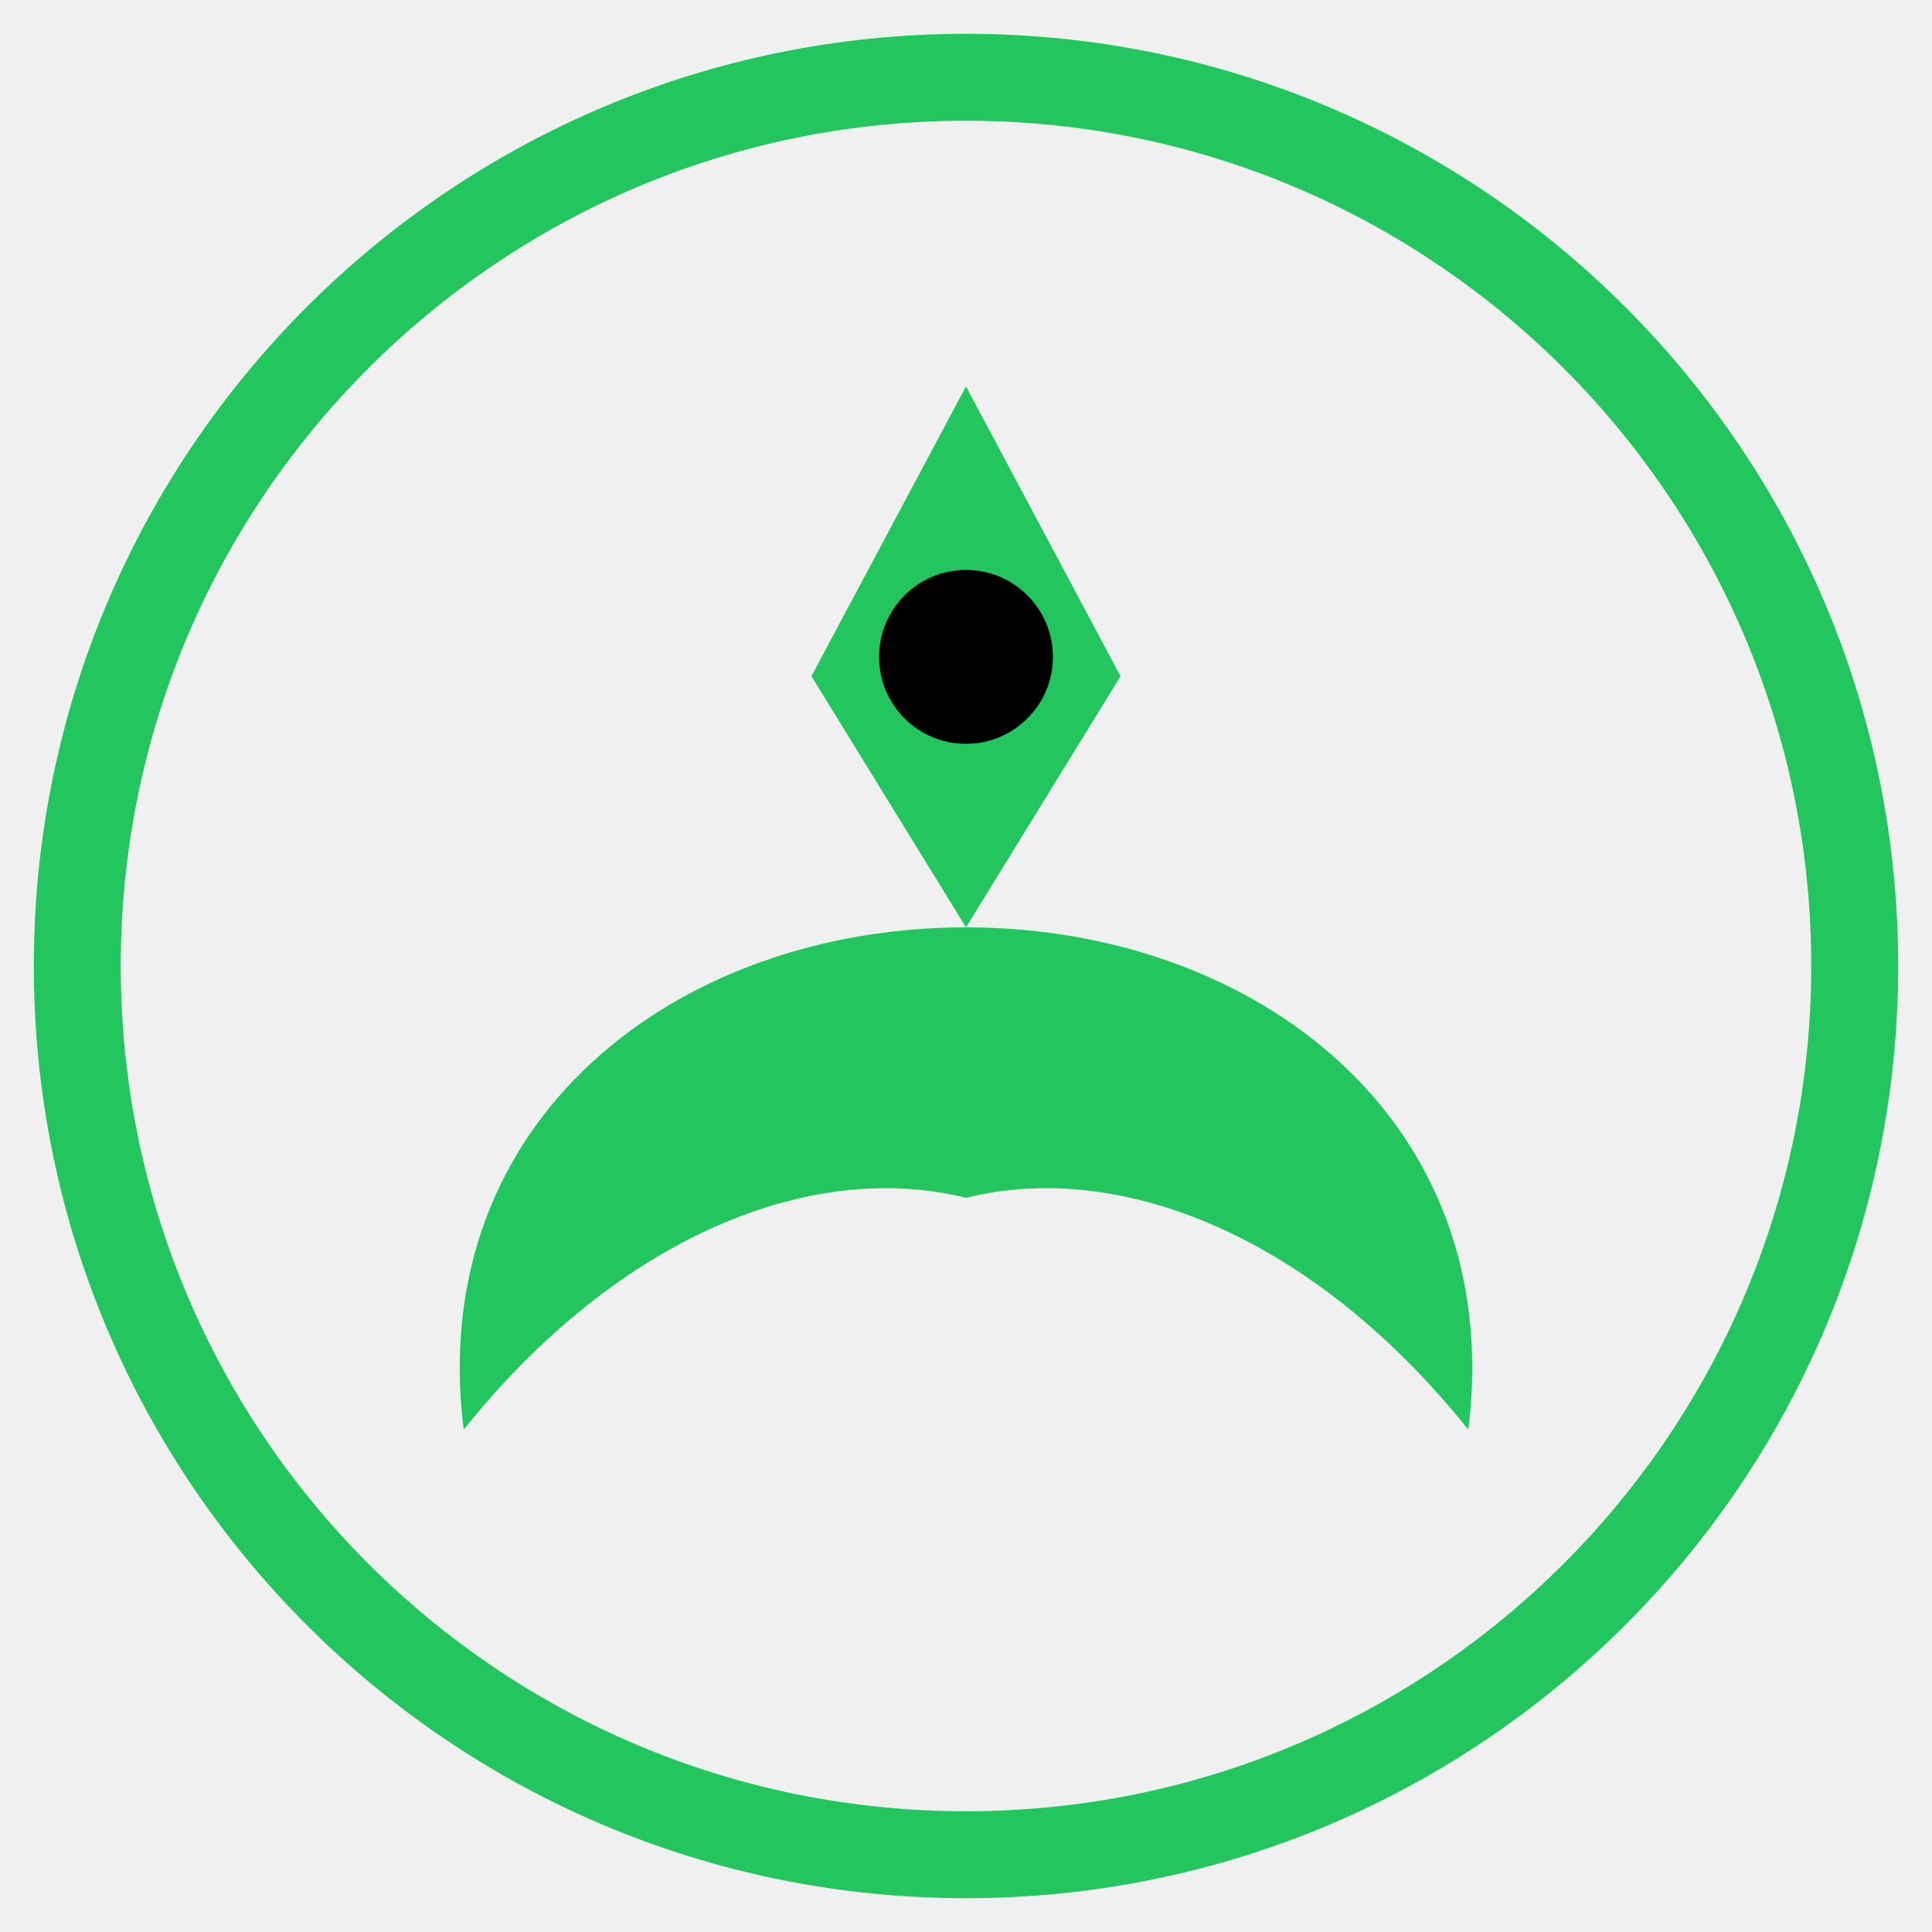
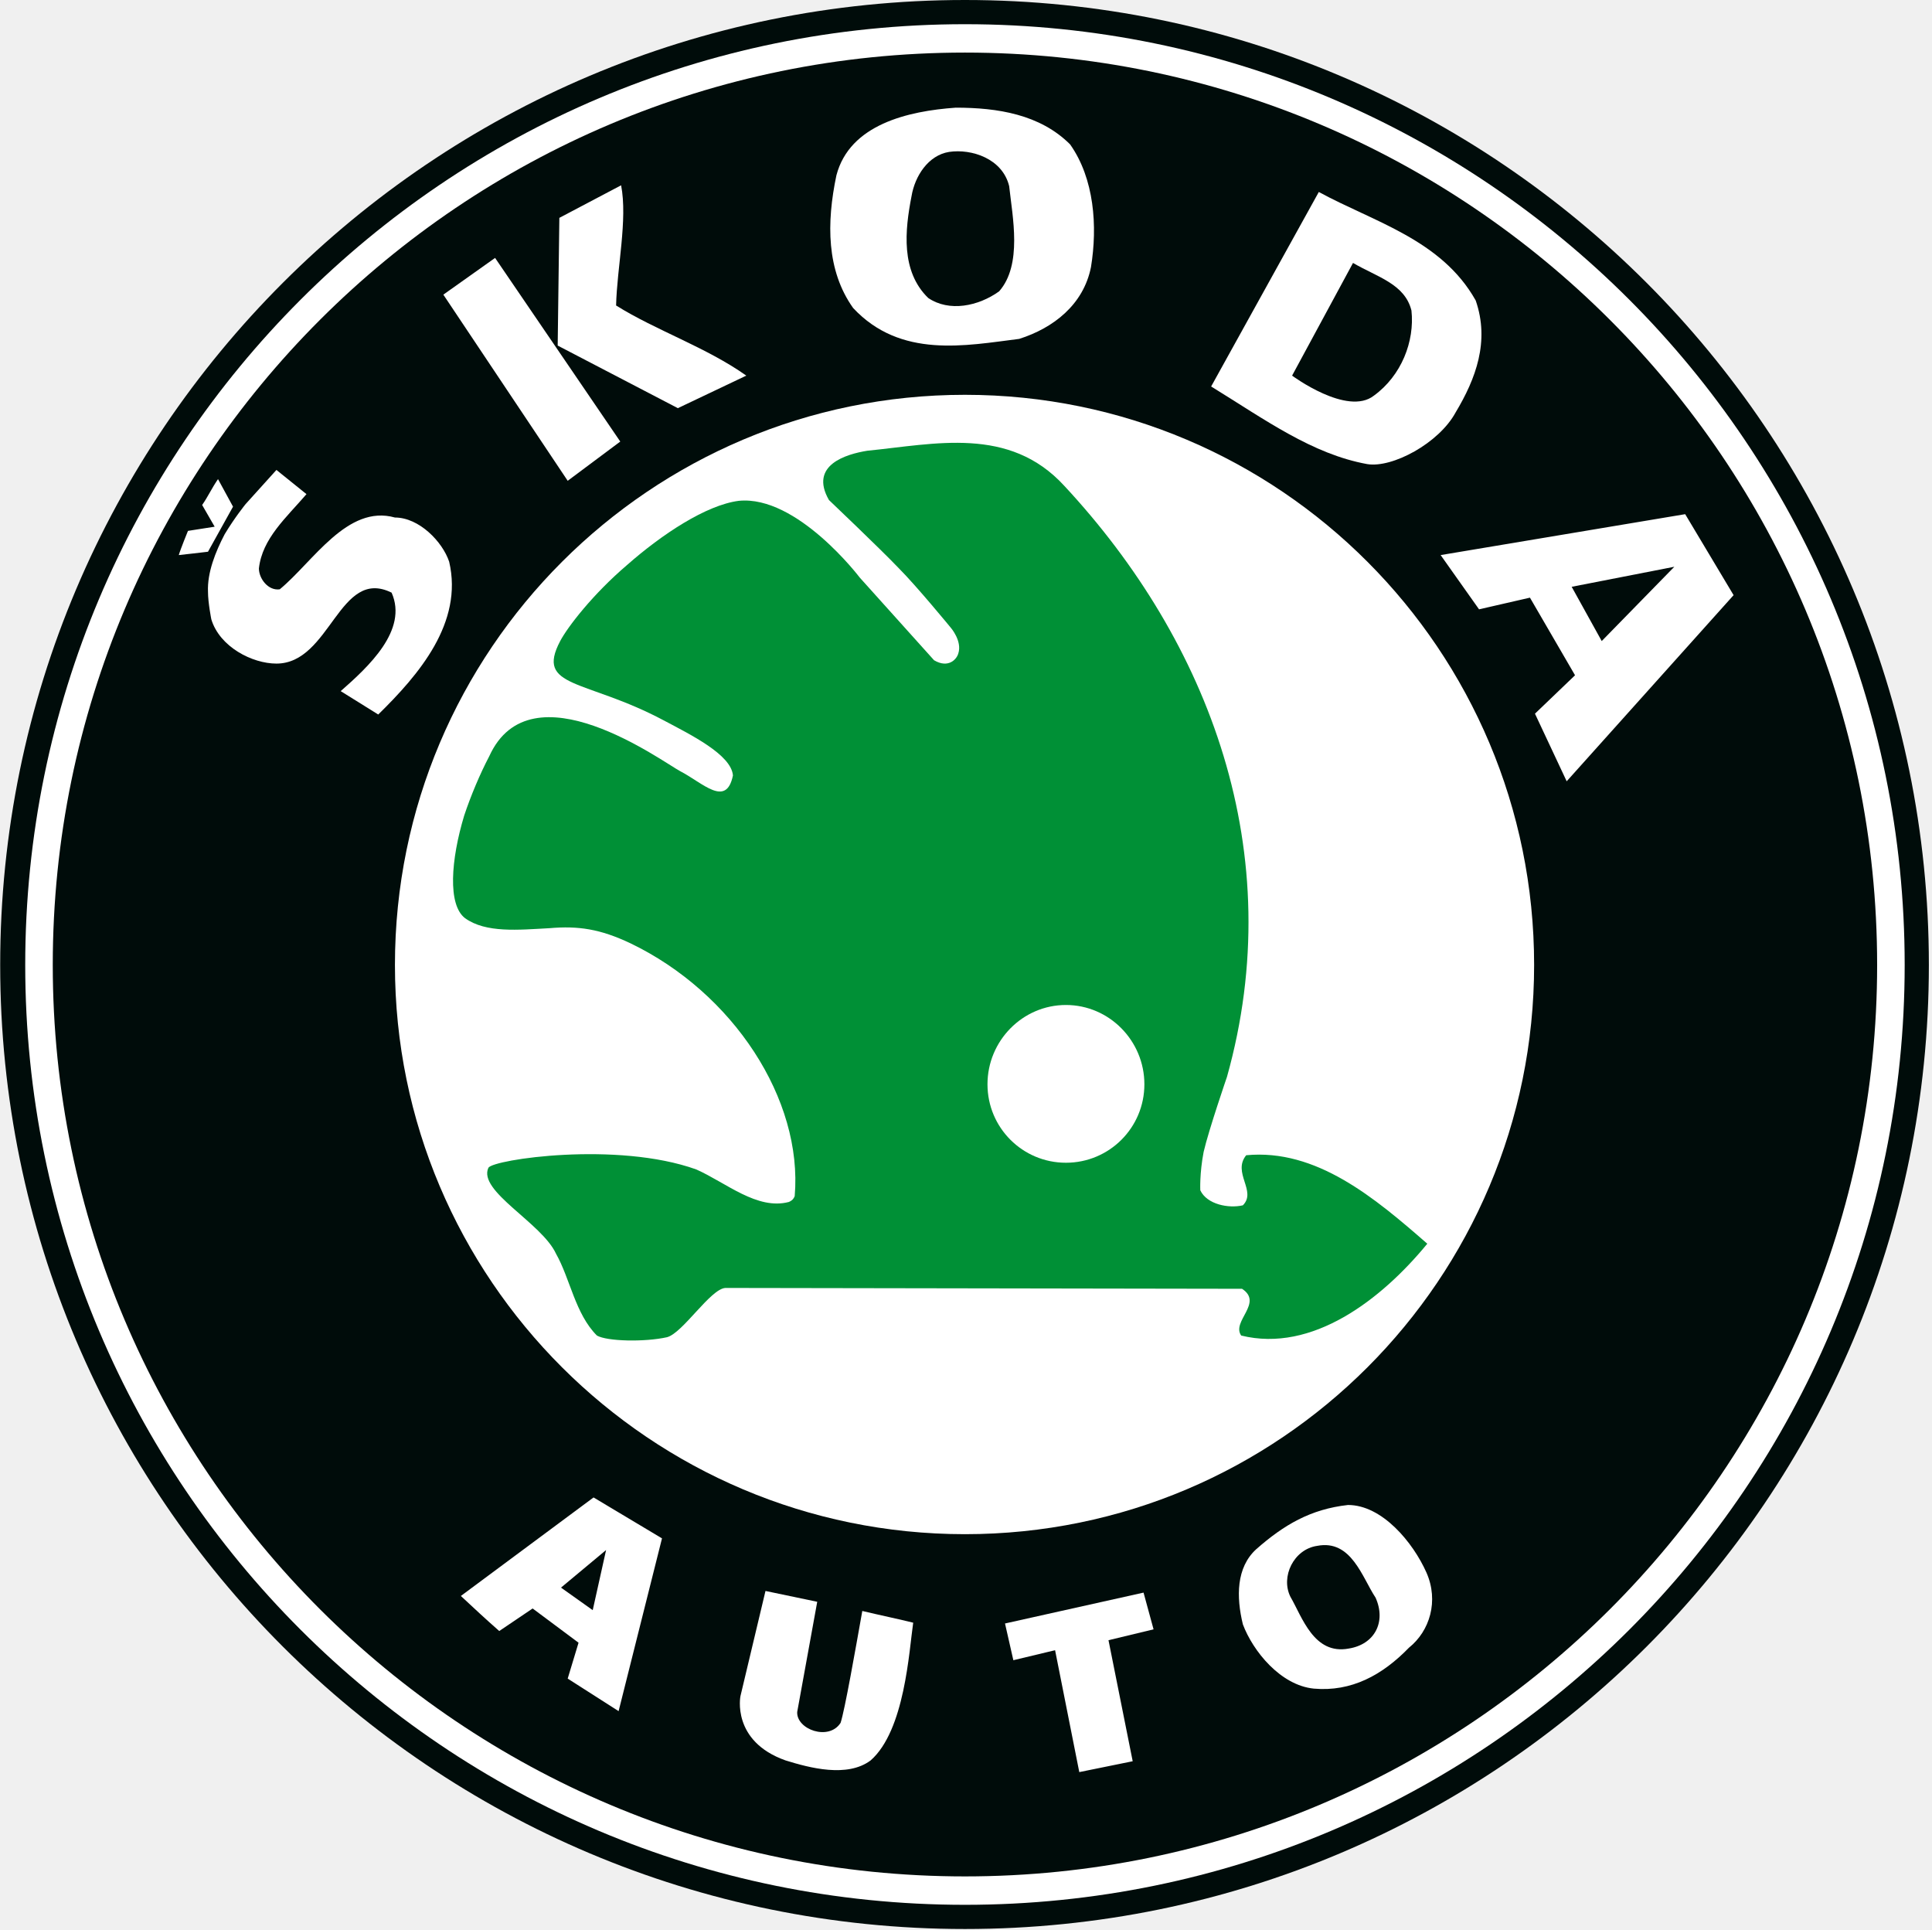
- <svg xmlns="http://www.w3.org/2000/svg" viewBox="0 0 100 100" width="100" height="100">
-   <circle cx="50" cy="50" r="46" fill="none" stroke="#22c55e" stroke-width="4.5" />
-   <path d="M50 20 L58 35 L50 48 L42 35 Z" fill="#22c55e" />
-   <circle cx="50" cy="34" r="4.5" fill="#000000" />
-   <path d="M50 48 C65 48 78 58 76 74 C68 64 58 60 50 62 C42 60 32 64 24 74 C22 58 35 48 50 48 Z" fill="#22c55e" />
+ <svg xmlns="http://www.w3.org/2000/svg" width="2500" height="2497" viewBox="0 0 993 992">
+   <path fill="#000c0a" d="M495.958 991.49c273.727 0 495.527-221.815 495.527-495.527C991.487 222.236 769.685 0 495.958 0 222.236 0 0 222.236 0 495.961 0 769.674 222.236 991.49 495.958 991.49" />
+   <path fill="#fff" d="M495.958 979.054c266.859 0 483.093-216.233 483.093-483.093S762.818 12.439 495.958 12.439c-266.858 0-483.087 216.662-483.087 483.522s216.23 483.093 483.087 483.093" />
+   <path fill="#000c0a" d="M495.958 964.455c258.704 0 468.934-209.789 468.934-468.492 0-259.139-210.229-468.937-468.934-468.937-258.707 0-468.931 209.797-468.931 468.937.001 258.703 210.225 468.492 468.931 468.492" />
+   <path fill="#fff" d="M495.958 788.555c161.745 0 292.6-131.272 292.6-292.594 0-161.748-130.854-293.033-292.6-293.033-161.743 0-293.026 131.285-293.026 293.033 0 161.321 131.283 292.594 293.026 292.594m54.061-714.338c12.436 17.595 14.159 42.05 10.726 63.066-3.856 19.312-19.304 31.324-36.897 36.903-27.459 3.431-60.92 10.294-85.375-15.874-13.729-19.308-13.729-43.764-8.586-68.219 6.868-26.169 36.899-33.033 61.354-34.754 21.455.002 43.33 3.436 58.778 18.878" />
+   <path fill="#000c0a" d="M518.692 95.669c1.72 15.878 6.871 40.333-5.143 54.062-10.726 7.724-25.74 10.723-36.468 3.431-14.157-13.729-12.013-34.752-8.578-52.342 1.709-10.299 8.578-21.024 19.306-22.738 11.581-1.717 27.458 3.431 30.883 17.587" />
+   <path fill="#fff" d="M758.528 154.448c7.293 21.025 0 40.333-10.303 57.493-8.578 15.875-32.603 28.741-45.477 26.602-28.312-5.147-52.348-22.738-80.229-39.897l55.349-99.971c28.317 15.443 63.067 24.453 80.66 55.773" />
+   <path fill="#000c0a" d="M725.495 159.6c1.717 15.873-5.15 33.464-19.311 43.763-13.73 10.724-42.045-10.299-42.045-10.299l31.316-57.919c12.446 7.292 26.607 10.726 30.04 24.455" />
+   <path fill="#fff" d="M157.456 253.983C147.156 266 134.714 276.726 133 292.168c0 5.151 4.715 11.584 10.722 10.726 17.167-14.16 34.754-43.759 59.209-36.894 12.44 0 24.455 12.441 27.886 22.733 7.296 31.32-15.446 57.924-36.467 78.515l-19.303-12.013c14.156-12.444 34.75-31.315 26.164-50.625-27.023-13.301-31.316 36.468-59.203 36.468-12.443 0-29.175-8.582-33.464-22.737 0 0-1.717-8.583-1.717-14.161-.428-9.868 3.861-20.594 8.582-29.603 5.147-8.578 10.727-15.443 10.727-15.443l15.873-17.59zm-50.628 29.603c-3.862.431-10.727 1.29-15.015 1.717.858-3.003 4.719-12.438 4.719-12.438l13.73-2.145-6.438-11.159c3.003-4.289 5.147-9.008 8.154-13.297l7.719 14.156zm784.273 22.315-85.809 95.67-16.301-34.751 20.597-19.738-23.177-39.894-26.165 6.001-19.744-27.886 125.712-21.024z" />
+   <path fill="#000c0a" d="m823.31 329.493-15.448-27.885 52.769-10.298z" />
+   <path fill="#fff" d="m317.911 879.508-26.169-16.733 5.578-18.44-23.601-17.595-17.16 11.589c-6.864-6.007-13.301-12.013-19.735-18.019l68.215-50.636 35.182 21.027zm415.299-71.211c6.438 14.584 1.717 30.031-9.009 38.608-13.729 14.159-29.601 22.736-48.903 21.028-17.163-1.727-31.324-19.319-36.468-33.042-3.435-14.16-3.435-29.183 6.86-38.606 14.152-12.451 27.891-20.606 47.193-22.738 17.589 0 33.468 19.305 40.327 34.75" />
+   <path fill="#000c0a" d="m304.608 827.601-16.3-11.589 23.169-19.305zm402.437-6.431c5.575 12.438-.433 24.025-13.735 26.158-18.012 3.436-24.025-16.293-30.031-26.597-5.144-10.303 1.718-24.447 13.738-26.173 17.586-3.433 23.16 16.311 30.028 26.612" />
+   <path fill="#fff" d="M409.723 879.947c-.427 9.001 16.305 15.009 22.31 5.567 2.145-6.43 7.724-38.186 11.157-57.488 9.006 2.147 19.305 4.296 26.166 6.021-2.141 14.567-4.285 55.324-21.877 70.785-12.016 9.002-31.319 3.858-43.76 0-27.89-9.879-23.169-33.041-23.169-33.041l12.871-54.055 26.6 5.567zm160.03-36.9 12.443 62.21-27.459 5.583-12.442-62.649-21.453 5.143-4.289-18.879 71.219-15.871 5.15 18.881z" />
+   <path fill="#009036" d="M547.015 249.695c74.651 80.231 115.84 188.774 83.661 303.752 0 0-9.44 27.458-12.012 38.615-2.149 11.154-1.718 19.731-1.718 19.731 3.427 7.301 14.584 9.44 21.884 7.724 7.284-7.292-5.583-16.729 1.71-25.738 36.044-3.434 66.072 21.882 93.102 45.476-23.593 28.755-59.205 56.199-95.674 47.197-5.143-7.294 11.581-16.732.432-24.025l-265.572-.438c-7.723.438-21.879 23.179-30.033 25.327-11.582 2.57-30.889 2.132-36.037-.863-11.158-11.166-13.73-29.168-21.021-42.05-7.296-15.87-40.333-32.176-34.754-44.188 2.575-4.29 66.074-13.729 106.831.854 15.442 6.869 31.32 21.025 47.621 16.731.854-.428 2.145-.854 3.003-2.998 4.289-49.771-31.748-104.686-84.521-129.997-15.446-7.296-26.596-9.013-41.615-7.724-15.874.854-32.606 2.571-43.328-5.146-9.013-6.865-7.296-30.035-.432-52.773 3.43-10.295 8.151-21.453 12.871-30.457 21.453-47.198 89.24 2.998 98.246 7.719 11.588 6.006 23.597 18.876 27.031 2.145-.859-10.726-21.88-21.021-35.609-28.316-40.33-21.449-66.071-16.301-53.201-40.758 3.862-7.291 16.729-24.023 34.323-39.042 18.019-15.873 40.753-30.89 57.489-33.033 30.031-3.002 62.208 39.47 62.208 39.47l38.187 42.474c7.295 4.289 11.581-.431 12.438-3.43 2.146-6.438-3.857-13.306-3.857-13.306s-17.59-21.449-27.031-30.885c-9.005-9.44-35.607-34.75-35.607-34.75-10.299-18.019 9.008-23.598 19.73-25.318 34.753-3.434 72.932-12.869 101.255 18.02" />
+   <path fill="#fff" d="M547.869 597.638c22.308 0 40.334-18.019 40.334-40.329s-18.026-40.756-40.334-40.756c-22.306 0-40.324 18.445-40.324 40.756-.001 22.312 18.018 40.329 40.324 40.329M316.624 157.021c20.594 12.874 46.332 21.452 66.93 36.043l-35.182 16.729-61.777-32.175.858-65.64 31.748-16.737c3.425 17.596-2.146 42.475-2.577 61.78m-24.882 90.102-63.926-95.678 26.6-18.877 64.353 94.389z" />
</svg>
